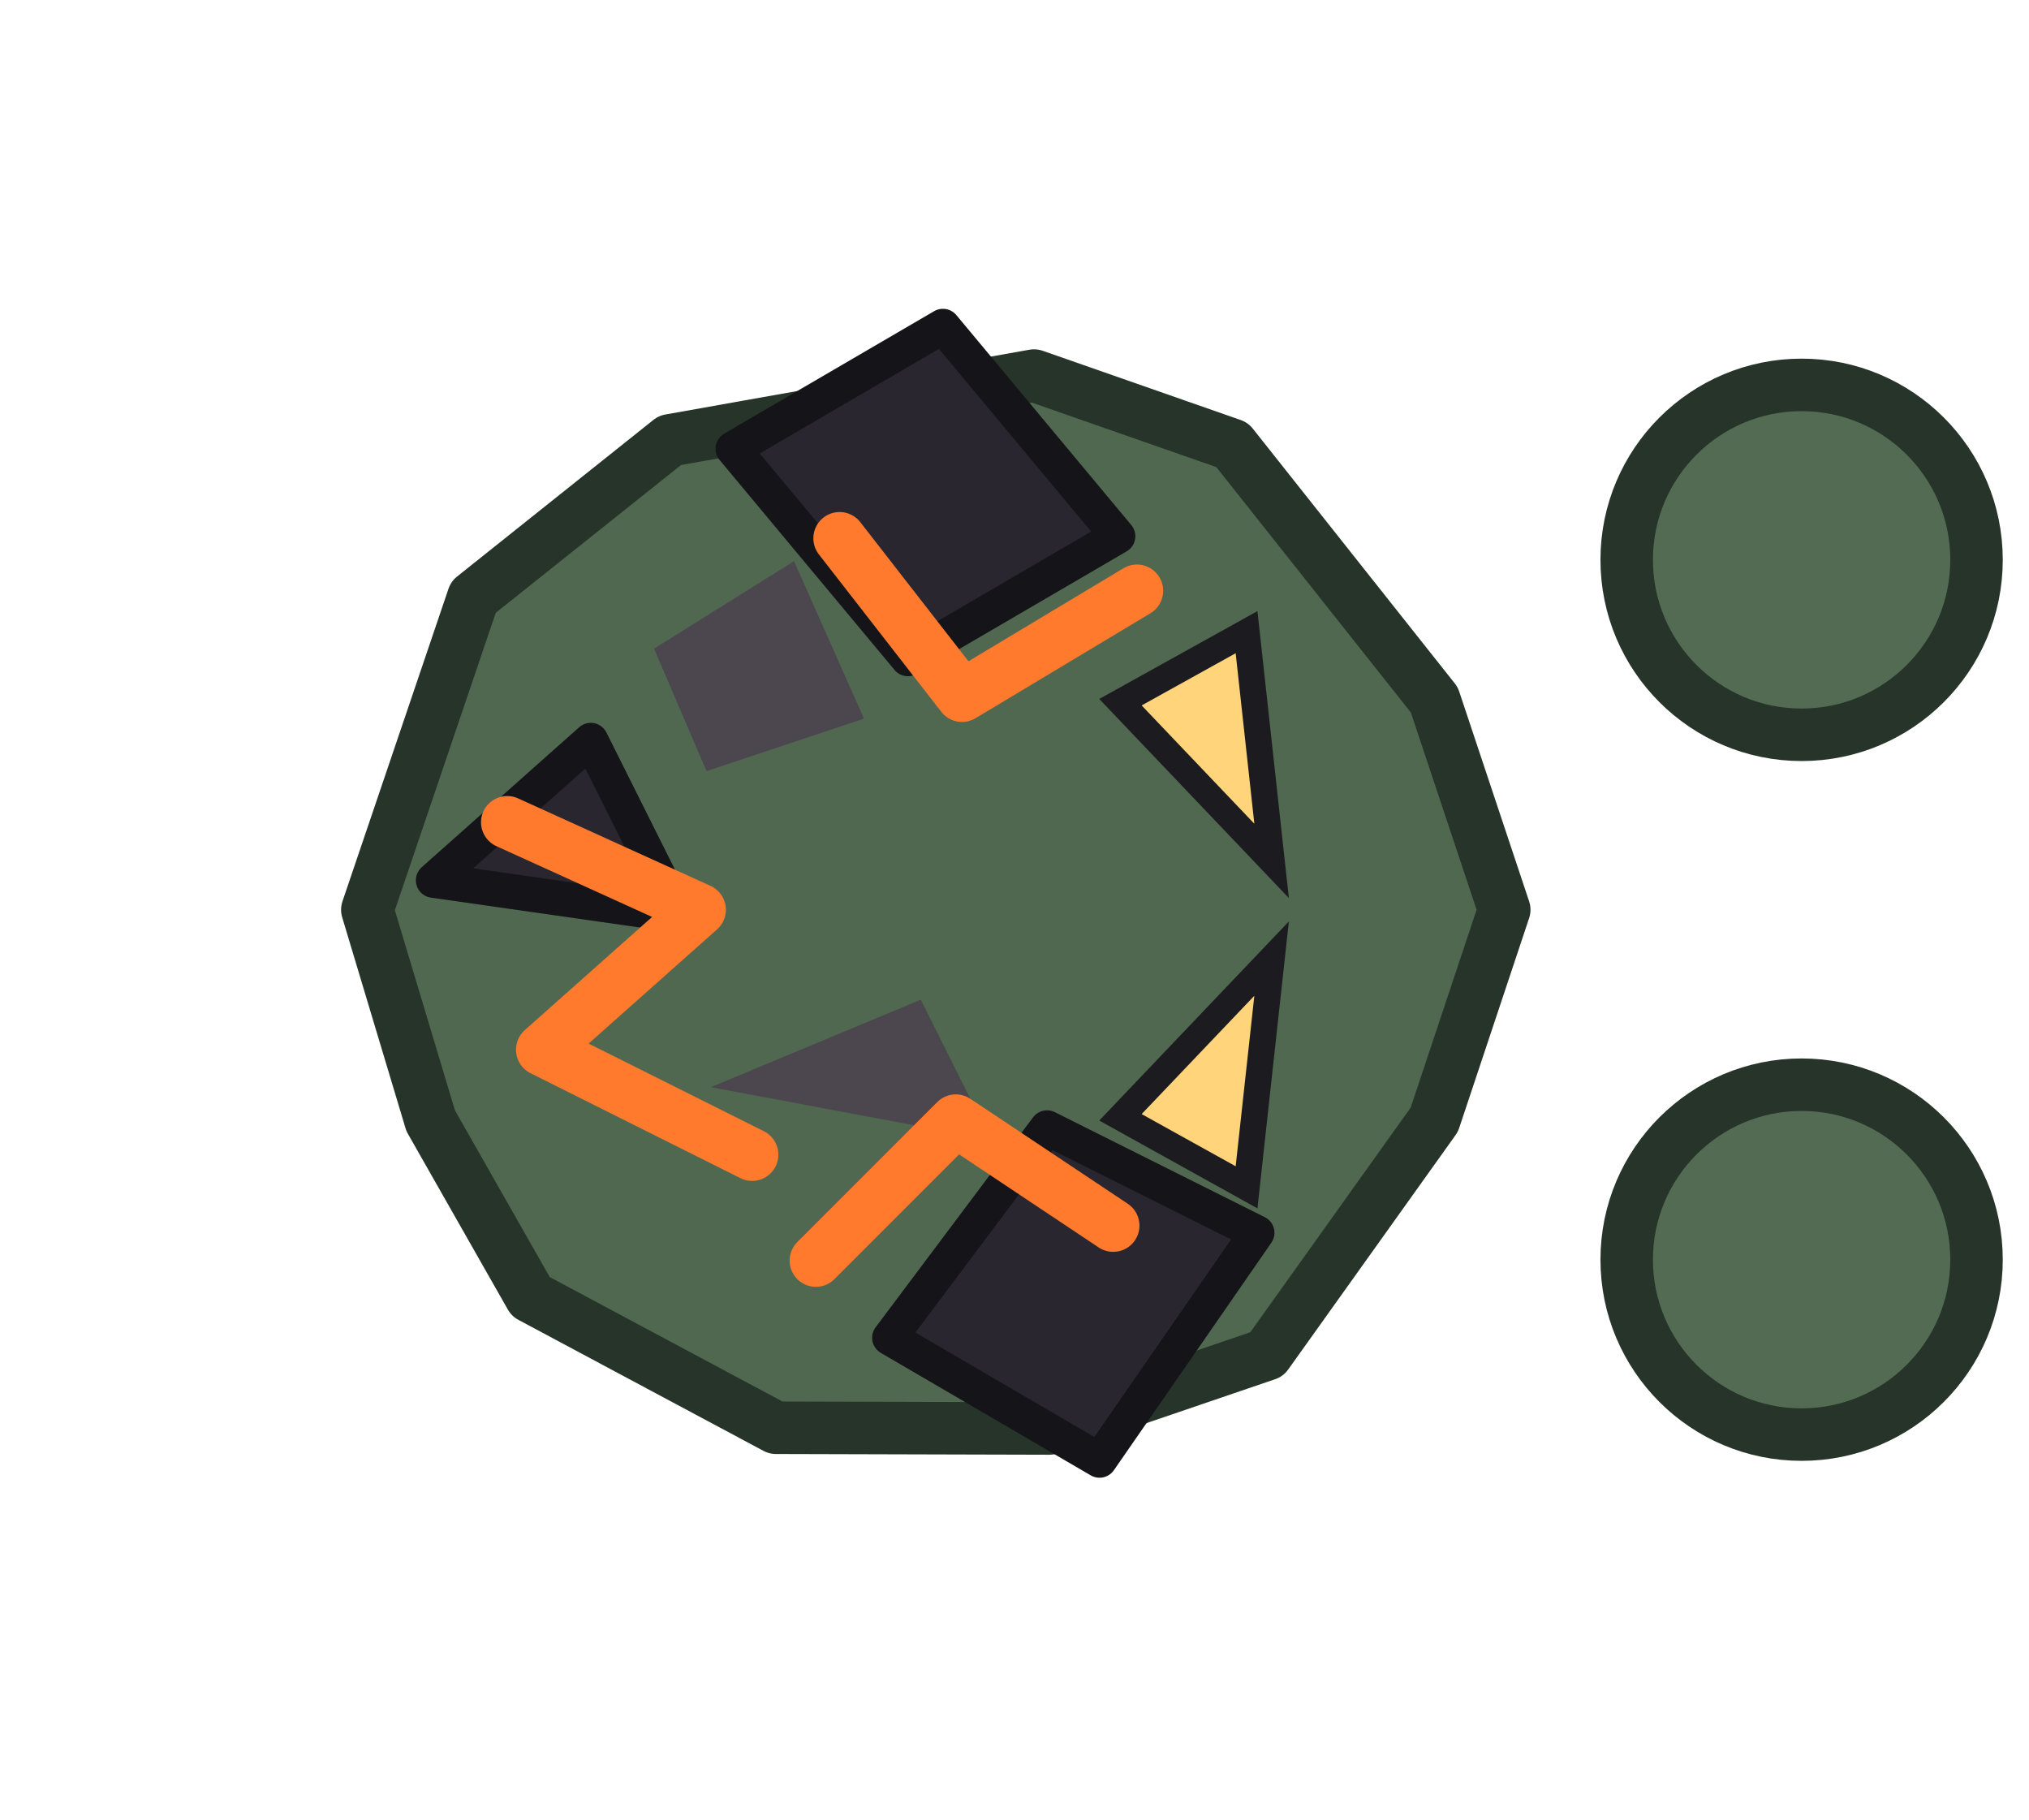
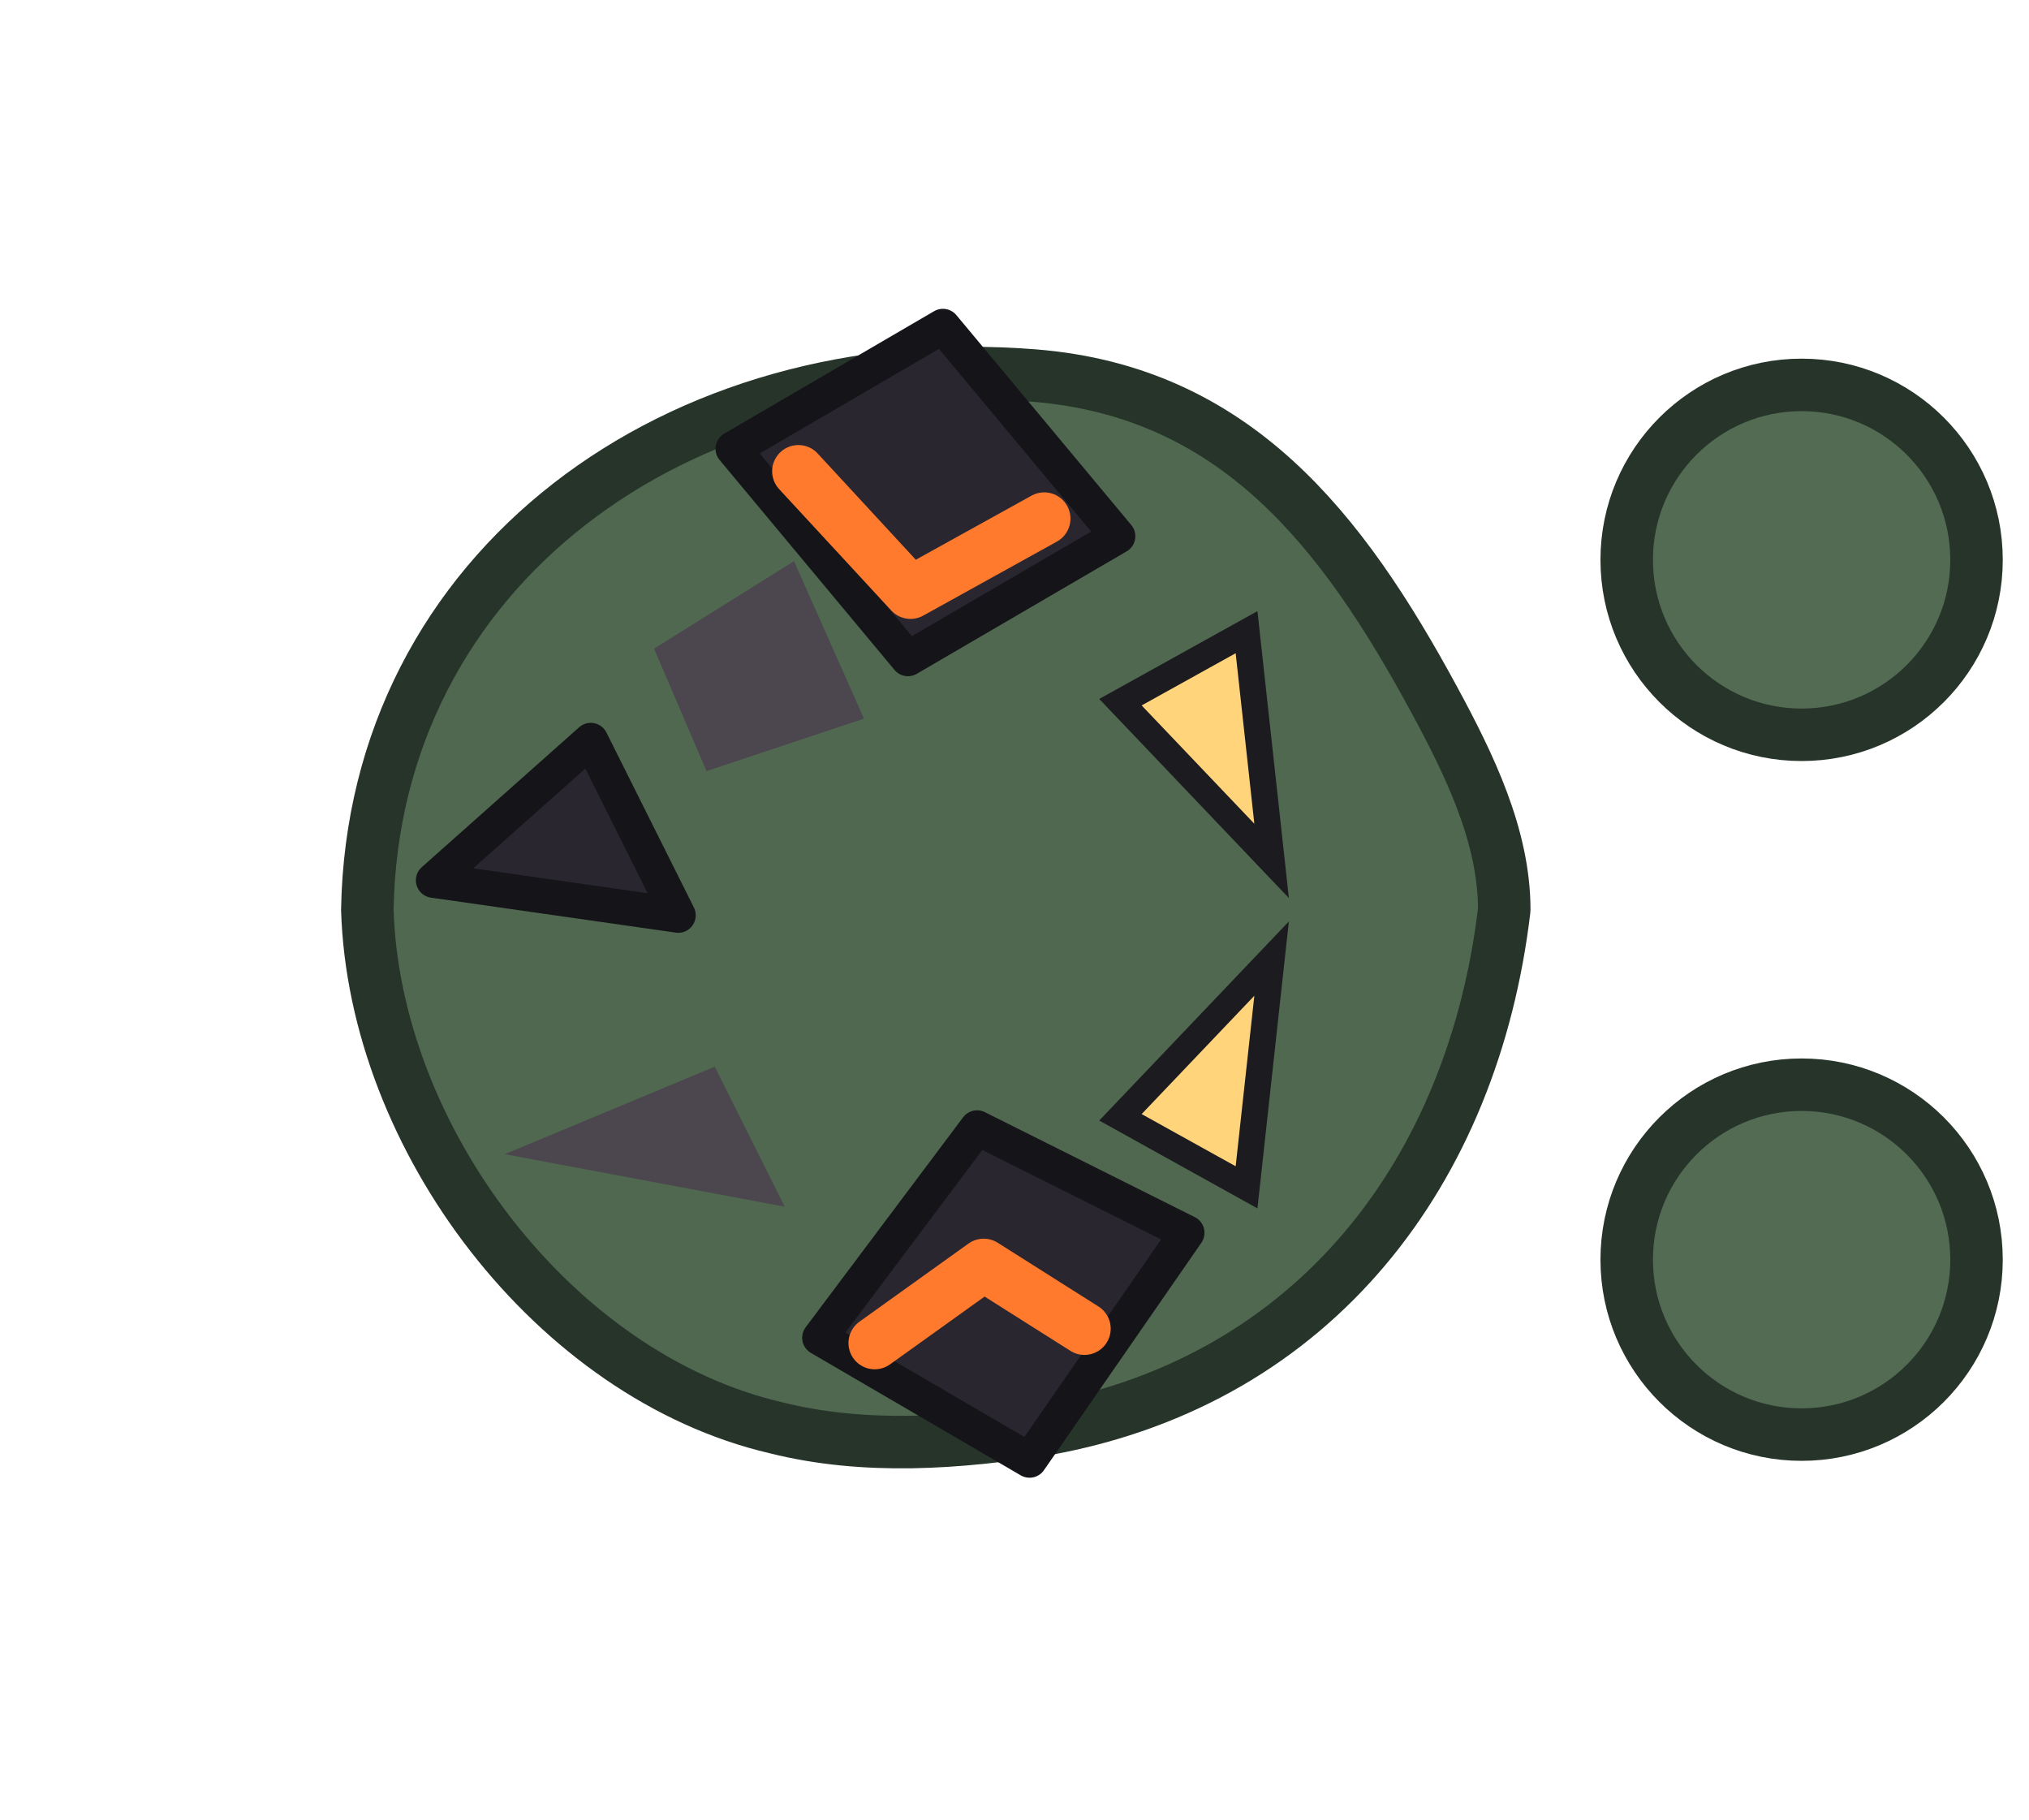
<svg xmlns="http://www.w3.org/2000/svg" viewBox="-58 -52 116 104" role="img" aria-labelledby="title description" version="1.1" id="svg1">
  <defs id="defs1" />
  <g id="obsidian-charger-zombie-broken">
    <g id="floating-hands" fill="#536b53" stroke="#26342a" stroke-width="3">
      <circle id="upper-fist" cx="45" cy="-20" r="10" />
      <circle id="lower-fist" cx="45" cy="20" r="10" />
    </g>
-     <path id="exposed-head" d="m -37,0 6.063,-17.871 11.232,-8.958 20.822,-3.705 11.327,3.96 L 24,-12 28,0 24,12 14.423,25.412 2,29.651 -13.642,29.608 -27.659,22.116 -33.378,12.062 Z" fill="#4f684f" stroke="#26342a" stroke-width="3" stroke-linejoin="round" />
+     <path id="exposed-head" d="M -37,0 C -36.656,-19.479 -19.235,-32.169 1.116,-30.535 12.609,-29.612 18.735,-21.727 24,-12 26.007,-8.292 28,-4.216 28,0 26.224,14.965 17.193,26.809 2,29.651 -3.145,30.497 -8.586,30.881 -13.642,29.608 -26.276,26.671 -36.595,13.096 -37,0 Z" fill="#4f684f" stroke="#26342a" stroke-width="3" stroke-linejoin="round" />
    <g id="remaining-obsidian-shards" fill="#292630" stroke="#141419" stroke-width="2" stroke-linejoin="round">
      <path id="upper-shard" d="m -16.092,-26.349 12,-7 10,12 -12,7 z" />
-       <path id="lower-shard" d="m -7.139,24.465 12,7 9,-13 -12,-6 z" />
+       <path id="lower-shard" d="m -11.139,24.465 12,7 9,-13 -12,-6 z" />
      <path id="rear-shard" d="m -33.225,-1.683 9,-8 5,10 z" />
    </g>
    <g id="eyes" fill="#ffd47a" stroke="#1c1b20" stroke-width="1.5">
      <path id="upper-eye" d="M 13.267,-15.866 14.699,-2.792 6.057,-11.864 Z" />
      <path id="lower-eye" d="M 13.267,15.866 14.699,2.792 6.057,11.864 Z" />
    </g>
-     <g id="charge-debris" fill="#4b424f" opacity=".9">
+     <g id="charge-debris" fill="#4b424f" opacity="0.9">
      <path id="flying-shard" d="m -20.606,-14.923 8,-5 4,9 -9,3 z" />
-       <path id="fallen-shard" d="m -17.358,10.141 12,-5 4,8 z" />
+       <path id="fallen-shard" d="m -29.141,13.97 12,-5 4,8 z" />
    </g>
-     <g id="exposed-lava-cracks" fill="none" stroke="#ff7a2d" stroke-width="3" stroke-linecap="round" stroke-linejoin="round">
-       <path id="central-crack" d="m-29-5 11 5-9 8 12 6" />
-       <path id="upper-crack" d="m -10,-21.233 7,9 10,-6" />
-       <path id="lower-crack" d="m -11.356,20.054 8,-8 9,6" />
+     <g id="exposed-lava-cracks" fill="none" stroke="#ff7a2d" stroke-width="3" stroke-linecap="round" stroke-linejoin="round" transform="translate(-4)">
+       <path id="upper-crack" d="m -8.356,-25.062 6.411,6.938 7.644,-4.233" />
+       <path id="lower-crack" d="M -3.992,24.767 2.24,20.302 8,23.946" />
    </g>
  </g>
</svg>
